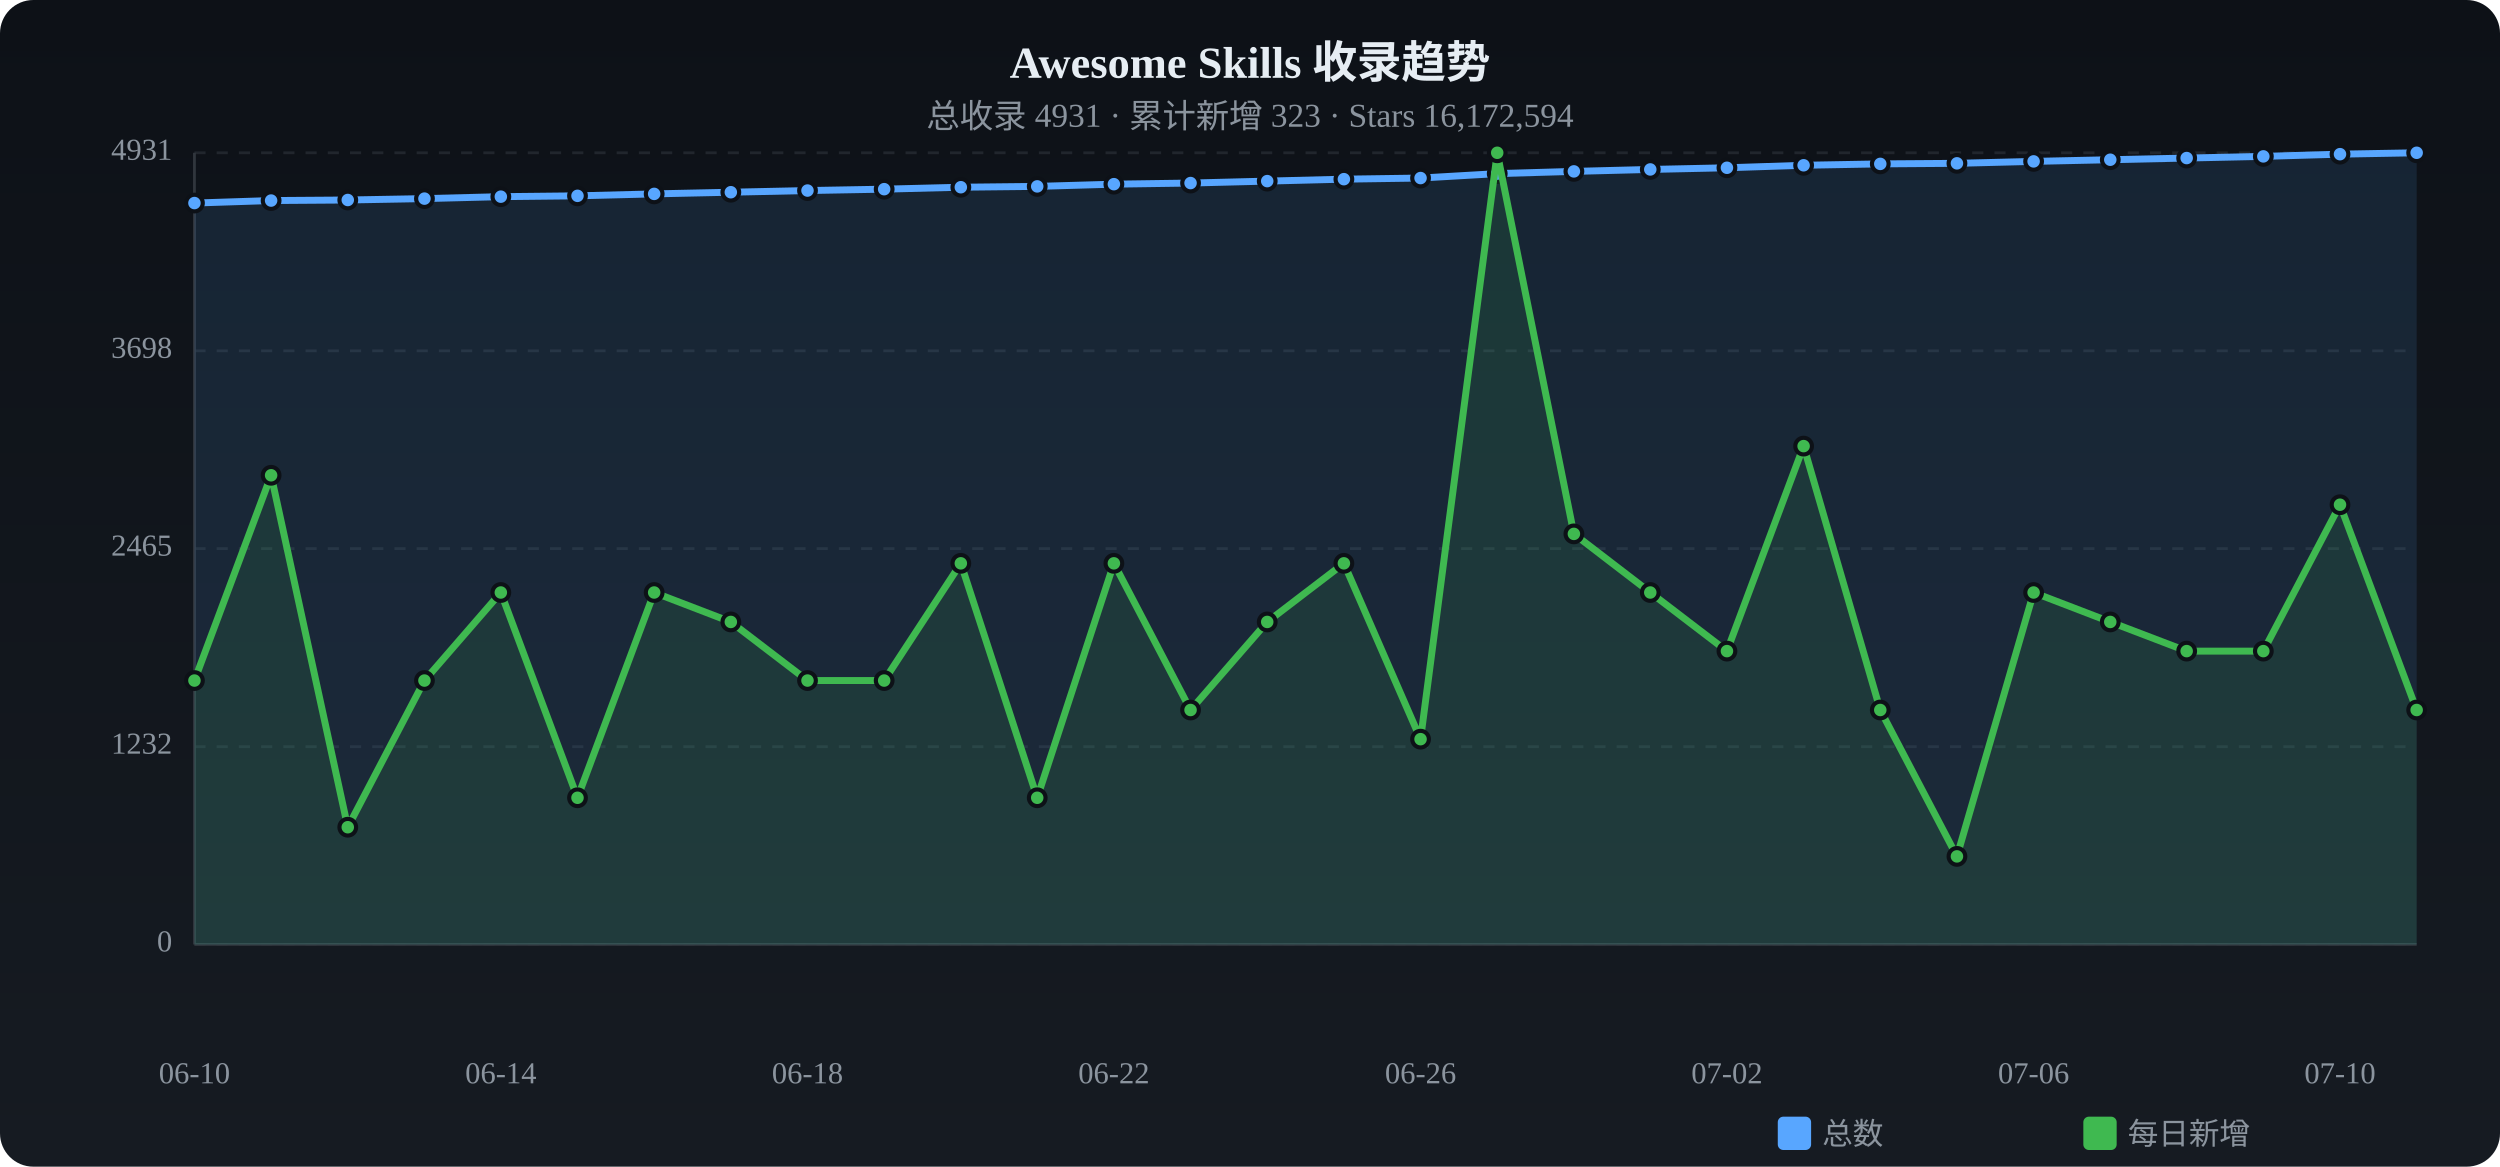
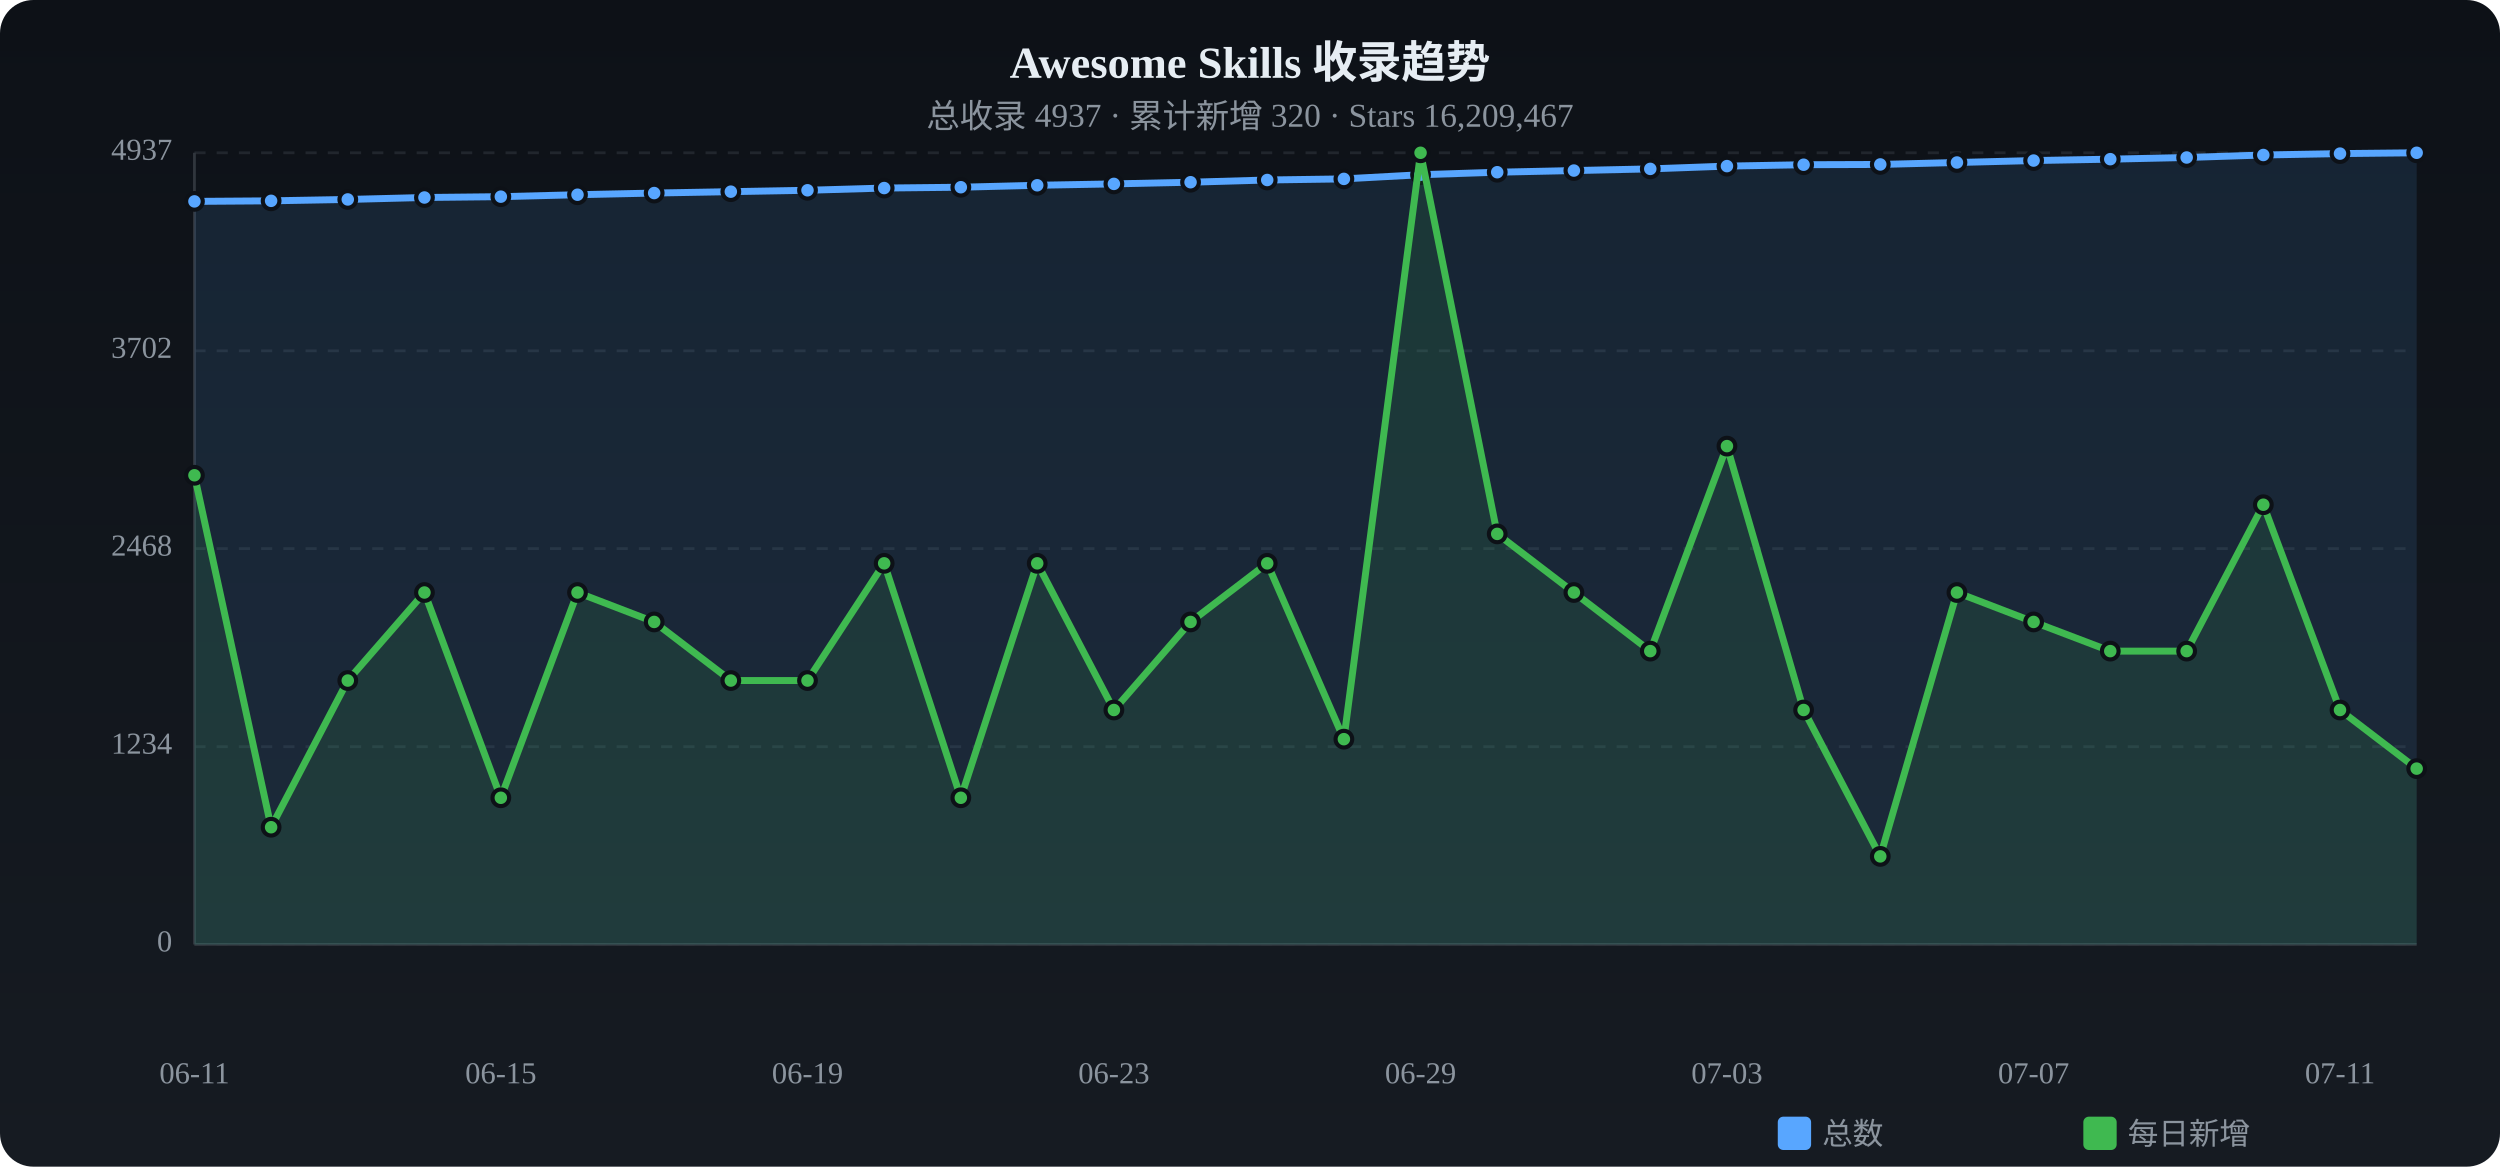
<svg xmlns="http://www.w3.org/2000/svg" viewBox="0 0 900 420" width="900" height="420">
  <defs>
    <linearGradient id="tbg" x1="0%" y1="0%" x2="0%" y2="100%">
      <stop offset="0%" stop-color="#0d1117" />
      <stop offset="100%" stop-color="#161b22" />
    </linearGradient>
  </defs>
  <rect width="900" height="420" rx="12" fill="url(#tbg)" />
  <text x="450.0" y="28" text-anchor="middle" fill="#e6edf3" font-size="16" font-weight="bold">Awesome Skills 收录趋势</text>
-   <text x="450.0" y="46" text-anchor="middle" fill="#8b949e" font-size="12">总收录 4931 · 累计新增 323 · Stars 16,172,594</text>
+   <text x="450.0" y="46" text-anchor="middle" fill="#8b949e" font-size="12">总收录 4937 · 累计新增 320 · Stars 16,209,467</text>
  <text x="62" y="340.0" text-anchor="end" fill="#8b949e" font-size="11" dominant-baseline="middle">0</text>
  <line x1="70" y1="340.0" x2="870" y2="340.0" stroke="#21262d" stroke-dasharray="4 4" />
-   <text x="62" y="268.8" text-anchor="end" fill="#8b949e" font-size="11" dominant-baseline="middle">1232</text>
+   <text x="62" y="268.8" text-anchor="end" fill="#8b949e" font-size="11" dominant-baseline="middle">1234</text>
  <line x1="70" y1="268.8" x2="870" y2="268.8" stroke="#21262d" stroke-dasharray="4 4" />
-   <text x="62" y="197.5" text-anchor="end" fill="#8b949e" font-size="11" dominant-baseline="middle">2465</text>
+   <text x="62" y="197.5" text-anchor="end" fill="#8b949e" font-size="11" dominant-baseline="middle">2468</text>
  <line x1="70" y1="197.5" x2="870" y2="197.5" stroke="#21262d" stroke-dasharray="4 4" />
-   <text x="62" y="126.3" text-anchor="end" fill="#8b949e" font-size="11" dominant-baseline="middle">3698</text>
+   <text x="62" y="126.3" text-anchor="end" fill="#8b949e" font-size="11" dominant-baseline="middle">3702</text>
  <line x1="70" y1="126.3" x2="870" y2="126.3" stroke="#21262d" stroke-dasharray="4 4" />
-   <text x="62" y="55.0" text-anchor="end" fill="#8b949e" font-size="11" dominant-baseline="middle">4931</text>
+   <text x="62" y="55.0" text-anchor="end" fill="#8b949e" font-size="11" dominant-baseline="middle">4937</text>
  <line x1="70" y1="55.0" x2="870" y2="55.0" stroke="#21262d" stroke-dasharray="4 4" />
  <line x1="70" y1="55" x2="70" y2="340" stroke="#30363d" />
  <line x1="70" y1="340" x2="870" y2="340" stroke="#30363d" />
-   <path d="M70.0,73.1 L97.6,72.2 L125.2,72.0 L152.8,71.5 L180.3,70.8 L207.9,70.5 L235.5,69.8 L263.1,69.2 L290.7,68.6 L318.3,68.1 L345.9,67.4 L373.4,67.1 L401.0,66.3 L428.6,65.9 L456.2,65.2 L483.8,64.5 L511.4,64.1 L539.0,62.5 L566.6,61.7 L594.1,61.0 L621.7,60.4 L649.3,59.5 L676.9,59.0 L704.5,58.8 L732.1,58.1 L759.7,57.5 L787.2,56.9 L814.8,56.3 L842.4,55.5 L870.0,55.0 L870.0,340 L70.0,340 Z" fill="#58a6ff" opacity="0.12" />
-   <polyline points="70.0,73.1 97.6,72.2 125.2,72.0 152.8,71.5 180.3,70.8 207.9,70.5 235.5,69.8 263.1,69.2 290.7,68.6 318.3,68.1 345.9,67.4 373.4,67.1 401.0,66.3 428.6,65.9 456.2,65.2 483.8,64.5 511.4,64.1 539.0,62.5 566.6,61.7 594.1,61.0 621.7,60.4 649.3,59.5 676.9,59.0 704.5,58.8 732.1,58.1 759.7,57.5 787.2,56.9 814.8,56.3 842.4,55.5 870.0,55.0" fill="none" stroke="#58a6ff" stroke-width="2.5" stroke-linecap="round" stroke-linejoin="round" />
-   <circle cx="70.0" cy="73.1" r="3" fill="#58a6ff" stroke="#0d1117" stroke-width="1.5" />
-   <circle cx="97.6" cy="72.2" r="3" fill="#58a6ff" stroke="#0d1117" stroke-width="1.5" />
-   <circle cx="125.2" cy="72.0" r="3" fill="#58a6ff" stroke="#0d1117" stroke-width="1.5" />
-   <circle cx="152.8" cy="71.5" r="3" fill="#58a6ff" stroke="#0d1117" stroke-width="1.5" />
+   <path d="M70.0,72.5 L97.6,72.3 L125.2,71.8 L152.8,71.1 L180.3,70.8 L207.9,70.1 L235.5,69.5 L263.1,69.0 L290.7,68.5 L318.3,67.7 L345.9,67.4 L373.4,66.7 L401.0,66.2 L428.6,65.6 L456.2,64.8 L483.8,64.4 L511.4,62.9 L539.0,62.0 L566.6,61.4 L594.1,60.8 L621.7,59.8 L649.3,59.3 L676.9,59.2 L704.5,58.5 L732.1,57.8 L759.7,57.3 L787.2,56.7 L814.8,55.8 L842.4,55.3 L870.0,55.0 L870.0,340 L70.0,340 Z" fill="#58a6ff" opacity="0.12" />
+   <polyline points="70.0,72.5 97.6,72.3 125.2,71.8 152.8,71.1 180.3,70.8 207.9,70.1 235.5,69.5 263.1,69.0 290.7,68.5 318.3,67.7 345.9,67.4 373.4,66.7 401.0,66.2 428.6,65.6 456.2,64.8 483.8,64.4 511.4,62.9 539.0,62.0 566.6,61.4 594.1,60.8 621.7,59.8 649.3,59.3 676.9,59.2 704.5,58.5 732.1,57.8 759.7,57.3 787.2,56.7 814.8,55.8 842.4,55.3 870.0,55.0" fill="none" stroke="#58a6ff" stroke-width="2.5" stroke-linecap="round" stroke-linejoin="round" />
+   <circle cx="70.0" cy="72.5" r="3" fill="#58a6ff" stroke="#0d1117" stroke-width="1.5" />
+   <circle cx="97.6" cy="72.3" r="3" fill="#58a6ff" stroke="#0d1117" stroke-width="1.5" />
+   <circle cx="125.2" cy="71.8" r="3" fill="#58a6ff" stroke="#0d1117" stroke-width="1.5" />
+   <circle cx="152.8" cy="71.1" r="3" fill="#58a6ff" stroke="#0d1117" stroke-width="1.5" />
  <circle cx="180.3" cy="70.8" r="3" fill="#58a6ff" stroke="#0d1117" stroke-width="1.5" />
-   <circle cx="207.9" cy="70.5" r="3" fill="#58a6ff" stroke="#0d1117" stroke-width="1.5" />
-   <circle cx="235.5" cy="69.8" r="3" fill="#58a6ff" stroke="#0d1117" stroke-width="1.5" />
-   <circle cx="263.1" cy="69.2" r="3" fill="#58a6ff" stroke="#0d1117" stroke-width="1.5" />
-   <circle cx="290.7" cy="68.6" r="3" fill="#58a6ff" stroke="#0d1117" stroke-width="1.5" />
-   <circle cx="318.3" cy="68.1" r="3" fill="#58a6ff" stroke="#0d1117" stroke-width="1.5" />
+   <circle cx="207.9" cy="70.1" r="3" fill="#58a6ff" stroke="#0d1117" stroke-width="1.5" />
+   <circle cx="235.5" cy="69.5" r="3" fill="#58a6ff" stroke="#0d1117" stroke-width="1.5" />
+   <circle cx="263.1" cy="69.0" r="3" fill="#58a6ff" stroke="#0d1117" stroke-width="1.5" />
+   <circle cx="290.7" cy="68.5" r="3" fill="#58a6ff" stroke="#0d1117" stroke-width="1.5" />
+   <circle cx="318.3" cy="67.7" r="3" fill="#58a6ff" stroke="#0d1117" stroke-width="1.5" />
  <circle cx="345.9" cy="67.4" r="3" fill="#58a6ff" stroke="#0d1117" stroke-width="1.5" />
-   <circle cx="373.4" cy="67.1" r="3" fill="#58a6ff" stroke="#0d1117" stroke-width="1.5" />
-   <circle cx="401.0" cy="66.3" r="3" fill="#58a6ff" stroke="#0d1117" stroke-width="1.5" />
-   <circle cx="428.6" cy="65.9" r="3" fill="#58a6ff" stroke="#0d1117" stroke-width="1.5" />
-   <circle cx="456.2" cy="65.2" r="3" fill="#58a6ff" stroke="#0d1117" stroke-width="1.5" />
-   <circle cx="483.8" cy="64.5" r="3" fill="#58a6ff" stroke="#0d1117" stroke-width="1.5" />
-   <circle cx="511.4" cy="64.1" r="3" fill="#58a6ff" stroke="#0d1117" stroke-width="1.5" />
-   <circle cx="539.0" cy="62.5" r="3" fill="#58a6ff" stroke="#0d1117" stroke-width="1.5" />
-   <circle cx="566.6" cy="61.7" r="3" fill="#58a6ff" stroke="#0d1117" stroke-width="1.5" />
-   <circle cx="594.1" cy="61.0" r="3" fill="#58a6ff" stroke="#0d1117" stroke-width="1.5" />
-   <circle cx="621.7" cy="60.4" r="3" fill="#58a6ff" stroke="#0d1117" stroke-width="1.5" />
-   <circle cx="649.3" cy="59.5" r="3" fill="#58a6ff" stroke="#0d1117" stroke-width="1.5" />
-   <circle cx="676.9" cy="59.0" r="3" fill="#58a6ff" stroke="#0d1117" stroke-width="1.5" />
-   <circle cx="704.5" cy="58.8" r="3" fill="#58a6ff" stroke="#0d1117" stroke-width="1.5" />
-   <circle cx="732.1" cy="58.1" r="3" fill="#58a6ff" stroke="#0d1117" stroke-width="1.5" />
-   <circle cx="759.7" cy="57.5" r="3" fill="#58a6ff" stroke="#0d1117" stroke-width="1.5" />
-   <circle cx="787.2" cy="56.9" r="3" fill="#58a6ff" stroke="#0d1117" stroke-width="1.5" />
-   <circle cx="814.8" cy="56.3" r="3" fill="#58a6ff" stroke="#0d1117" stroke-width="1.5" />
-   <circle cx="842.4" cy="55.5" r="3" fill="#58a6ff" stroke="#0d1117" stroke-width="1.5" />
+   <circle cx="373.4" cy="66.7" r="3" fill="#58a6ff" stroke="#0d1117" stroke-width="1.5" />
+   <circle cx="401.0" cy="66.2" r="3" fill="#58a6ff" stroke="#0d1117" stroke-width="1.5" />
+   <circle cx="428.6" cy="65.6" r="3" fill="#58a6ff" stroke="#0d1117" stroke-width="1.5" />
+   <circle cx="456.2" cy="64.8" r="3" fill="#58a6ff" stroke="#0d1117" stroke-width="1.5" />
+   <circle cx="483.8" cy="64.4" r="3" fill="#58a6ff" stroke="#0d1117" stroke-width="1.5" />
+   <circle cx="511.4" cy="62.9" r="3" fill="#58a6ff" stroke="#0d1117" stroke-width="1.5" />
+   <circle cx="539.0" cy="62.0" r="3" fill="#58a6ff" stroke="#0d1117" stroke-width="1.5" />
+   <circle cx="566.6" cy="61.4" r="3" fill="#58a6ff" stroke="#0d1117" stroke-width="1.5" />
+   <circle cx="594.1" cy="60.8" r="3" fill="#58a6ff" stroke="#0d1117" stroke-width="1.5" />
+   <circle cx="621.7" cy="59.8" r="3" fill="#58a6ff" stroke="#0d1117" stroke-width="1.5" />
+   <circle cx="649.3" cy="59.3" r="3" fill="#58a6ff" stroke="#0d1117" stroke-width="1.5" />
+   <circle cx="676.9" cy="59.2" r="3" fill="#58a6ff" stroke="#0d1117" stroke-width="1.5" />
+   <circle cx="704.5" cy="58.5" r="3" fill="#58a6ff" stroke="#0d1117" stroke-width="1.5" />
+   <circle cx="732.1" cy="57.8" r="3" fill="#58a6ff" stroke="#0d1117" stroke-width="1.5" />
+   <circle cx="759.7" cy="57.3" r="3" fill="#58a6ff" stroke="#0d1117" stroke-width="1.5" />
+   <circle cx="787.2" cy="56.7" r="3" fill="#58a6ff" stroke="#0d1117" stroke-width="1.5" />
+   <circle cx="814.8" cy="55.8" r="3" fill="#58a6ff" stroke="#0d1117" stroke-width="1.5" />
+   <circle cx="842.4" cy="55.3" r="3" fill="#58a6ff" stroke="#0d1117" stroke-width="1.5" />
  <circle cx="870.0" cy="55.0" r="3" fill="#58a6ff" stroke="#0d1117" stroke-width="1.5" />
-   <path d="M70.0,245.0 L97.6,171.1 L125.2,297.8 L152.8,245.0 L180.3,213.3 L207.9,287.2 L235.5,213.3 L263.1,223.9 L290.7,245.0 L318.3,245.0 L345.9,202.8 L373.4,287.2 L401.0,202.8 L428.6,255.6 L456.2,223.9 L483.8,202.8 L511.4,266.1 L539.0,55.0 L566.6,192.2 L594.1,213.3 L621.7,234.4 L649.3,160.6 L676.9,255.6 L704.5,308.3 L732.1,213.3 L759.7,223.9 L787.2,234.4 L814.8,234.4 L842.4,181.7 L870.0,255.6 L870.0,340 L70.0,340 Z" fill="#3fb950" opacity="0.12" />
-   <polyline points="70.0,245.0 97.6,171.1 125.2,297.8 152.8,245.0 180.3,213.3 207.9,287.2 235.5,213.3 263.1,223.9 290.7,245.0 318.3,245.0 345.9,202.8 373.4,287.2 401.0,202.8 428.6,255.6 456.2,223.9 483.8,202.8 511.4,266.1 539.0,55.0 566.6,192.2 594.1,213.3 621.7,234.4 649.3,160.6 676.9,255.6 704.5,308.3 732.1,213.3 759.7,223.9 787.2,234.4 814.8,234.4 842.4,181.7 870.0,255.6" fill="none" stroke="#3fb950" stroke-width="2.5" stroke-linecap="round" stroke-linejoin="round" />
-   <circle cx="70.0" cy="245.0" r="3" fill="#3fb950" stroke="#0d1117" stroke-width="1.5" />
-   <circle cx="97.6" cy="171.1" r="3" fill="#3fb950" stroke="#0d1117" stroke-width="1.5" />
-   <circle cx="125.2" cy="297.8" r="3" fill="#3fb950" stroke="#0d1117" stroke-width="1.5" />
-   <circle cx="152.8" cy="245.0" r="3" fill="#3fb950" stroke="#0d1117" stroke-width="1.5" />
-   <circle cx="180.3" cy="213.3" r="3" fill="#3fb950" stroke="#0d1117" stroke-width="1.5" />
-   <circle cx="207.9" cy="287.2" r="3" fill="#3fb950" stroke="#0d1117" stroke-width="1.5" />
-   <circle cx="235.5" cy="213.3" r="3" fill="#3fb950" stroke="#0d1117" stroke-width="1.5" />
-   <circle cx="263.1" cy="223.9" r="3" fill="#3fb950" stroke="#0d1117" stroke-width="1.5" />
+   <path d="M70.0,171.1 L97.6,297.8 L125.2,245.0 L152.8,213.3 L180.3,287.2 L207.9,213.3 L235.5,223.9 L263.1,245.0 L290.7,245.0 L318.3,202.8 L345.9,287.2 L373.4,202.8 L401.0,255.6 L428.6,223.9 L456.2,202.8 L483.8,266.1 L511.4,55.0 L539.0,192.2 L566.6,213.3 L594.1,234.4 L621.7,160.6 L649.3,255.6 L676.9,308.3 L704.5,213.3 L732.1,223.9 L759.7,234.4 L787.2,234.4 L814.8,181.7 L842.4,255.6 L870.0,276.7 L870.0,340 L70.0,340 Z" fill="#3fb950" opacity="0.12" />
+   <polyline points="70.0,171.1 97.6,297.8 125.2,245.0 152.8,213.3 180.3,287.2 207.9,213.3 235.5,223.9 263.1,245.0 290.7,245.0 318.3,202.8 345.9,287.2 373.4,202.8 401.0,255.6 428.6,223.9 456.2,202.8 483.8,266.1 511.4,55.0 539.0,192.2 566.6,213.3 594.1,234.4 621.7,160.6 649.3,255.6 676.9,308.3 704.5,213.3 732.1,223.9 759.7,234.4 787.2,234.4 814.8,181.7 842.4,255.6 870.0,276.7" fill="none" stroke="#3fb950" stroke-width="2.5" stroke-linecap="round" stroke-linejoin="round" />
+   <circle cx="70.0" cy="171.1" r="3" fill="#3fb950" stroke="#0d1117" stroke-width="1.5" />
+   <circle cx="97.6" cy="297.8" r="3" fill="#3fb950" stroke="#0d1117" stroke-width="1.5" />
+   <circle cx="125.2" cy="245.0" r="3" fill="#3fb950" stroke="#0d1117" stroke-width="1.5" />
+   <circle cx="152.8" cy="213.3" r="3" fill="#3fb950" stroke="#0d1117" stroke-width="1.5" />
+   <circle cx="180.3" cy="287.2" r="3" fill="#3fb950" stroke="#0d1117" stroke-width="1.5" />
+   <circle cx="207.9" cy="213.3" r="3" fill="#3fb950" stroke="#0d1117" stroke-width="1.5" />
+   <circle cx="235.5" cy="223.9" r="3" fill="#3fb950" stroke="#0d1117" stroke-width="1.5" />
+   <circle cx="263.1" cy="245.0" r="3" fill="#3fb950" stroke="#0d1117" stroke-width="1.5" />
  <circle cx="290.7" cy="245.0" r="3" fill="#3fb950" stroke="#0d1117" stroke-width="1.5" />
-   <circle cx="318.3" cy="245.0" r="3" fill="#3fb950" stroke="#0d1117" stroke-width="1.5" />
-   <circle cx="345.9" cy="202.8" r="3" fill="#3fb950" stroke="#0d1117" stroke-width="1.5" />
-   <circle cx="373.4" cy="287.2" r="3" fill="#3fb950" stroke="#0d1117" stroke-width="1.5" />
-   <circle cx="401.0" cy="202.8" r="3" fill="#3fb950" stroke="#0d1117" stroke-width="1.5" />
-   <circle cx="428.6" cy="255.6" r="3" fill="#3fb950" stroke="#0d1117" stroke-width="1.5" />
-   <circle cx="456.2" cy="223.9" r="3" fill="#3fb950" stroke="#0d1117" stroke-width="1.5" />
-   <circle cx="483.8" cy="202.8" r="3" fill="#3fb950" stroke="#0d1117" stroke-width="1.5" />
-   <circle cx="511.4" cy="266.1" r="3" fill="#3fb950" stroke="#0d1117" stroke-width="1.5" />
-   <circle cx="539.0" cy="55.0" r="3" fill="#3fb950" stroke="#0d1117" stroke-width="1.5" />
-   <circle cx="566.6" cy="192.2" r="3" fill="#3fb950" stroke="#0d1117" stroke-width="1.5" />
-   <circle cx="594.1" cy="213.3" r="3" fill="#3fb950" stroke="#0d1117" stroke-width="1.5" />
-   <circle cx="621.7" cy="234.4" r="3" fill="#3fb950" stroke="#0d1117" stroke-width="1.5" />
-   <circle cx="649.3" cy="160.6" r="3" fill="#3fb950" stroke="#0d1117" stroke-width="1.5" />
-   <circle cx="676.9" cy="255.6" r="3" fill="#3fb950" stroke="#0d1117" stroke-width="1.5" />
-   <circle cx="704.5" cy="308.3" r="3" fill="#3fb950" stroke="#0d1117" stroke-width="1.5" />
-   <circle cx="732.1" cy="213.3" r="3" fill="#3fb950" stroke="#0d1117" stroke-width="1.5" />
-   <circle cx="759.7" cy="223.9" r="3" fill="#3fb950" stroke="#0d1117" stroke-width="1.5" />
+   <circle cx="318.3" cy="202.8" r="3" fill="#3fb950" stroke="#0d1117" stroke-width="1.5" />
+   <circle cx="345.9" cy="287.2" r="3" fill="#3fb950" stroke="#0d1117" stroke-width="1.5" />
+   <circle cx="373.4" cy="202.8" r="3" fill="#3fb950" stroke="#0d1117" stroke-width="1.5" />
+   <circle cx="401.0" cy="255.6" r="3" fill="#3fb950" stroke="#0d1117" stroke-width="1.5" />
+   <circle cx="428.6" cy="223.9" r="3" fill="#3fb950" stroke="#0d1117" stroke-width="1.5" />
+   <circle cx="456.2" cy="202.8" r="3" fill="#3fb950" stroke="#0d1117" stroke-width="1.5" />
+   <circle cx="483.8" cy="266.1" r="3" fill="#3fb950" stroke="#0d1117" stroke-width="1.5" />
+   <circle cx="511.4" cy="55.0" r="3" fill="#3fb950" stroke="#0d1117" stroke-width="1.5" />
+   <circle cx="539.0" cy="192.2" r="3" fill="#3fb950" stroke="#0d1117" stroke-width="1.5" />
+   <circle cx="566.6" cy="213.3" r="3" fill="#3fb950" stroke="#0d1117" stroke-width="1.5" />
+   <circle cx="594.1" cy="234.4" r="3" fill="#3fb950" stroke="#0d1117" stroke-width="1.5" />
+   <circle cx="621.7" cy="160.6" r="3" fill="#3fb950" stroke="#0d1117" stroke-width="1.5" />
+   <circle cx="649.3" cy="255.6" r="3" fill="#3fb950" stroke="#0d1117" stroke-width="1.5" />
+   <circle cx="676.9" cy="308.3" r="3" fill="#3fb950" stroke="#0d1117" stroke-width="1.5" />
+   <circle cx="704.5" cy="213.3" r="3" fill="#3fb950" stroke="#0d1117" stroke-width="1.5" />
+   <circle cx="732.1" cy="223.9" r="3" fill="#3fb950" stroke="#0d1117" stroke-width="1.5" />
+   <circle cx="759.7" cy="234.4" r="3" fill="#3fb950" stroke="#0d1117" stroke-width="1.5" />
  <circle cx="787.2" cy="234.4" r="3" fill="#3fb950" stroke="#0d1117" stroke-width="1.5" />
-   <circle cx="814.8" cy="234.4" r="3" fill="#3fb950" stroke="#0d1117" stroke-width="1.5" />
-   <circle cx="842.4" cy="181.7" r="3" fill="#3fb950" stroke="#0d1117" stroke-width="1.5" />
-   <circle cx="870.0" cy="255.6" r="3" fill="#3fb950" stroke="#0d1117" stroke-width="1.5" />
-   <text x="70.0" y="390" text-anchor="middle" fill="#8b949e" font-size="11">06-10</text>
-   <text x="180.3" y="390" text-anchor="middle" fill="#8b949e" font-size="11">06-14</text>
-   <text x="290.7" y="390" text-anchor="middle" fill="#8b949e" font-size="11">06-18</text>
-   <text x="401.0" y="390" text-anchor="middle" fill="#8b949e" font-size="11">06-22</text>
-   <text x="511.4" y="390" text-anchor="middle" fill="#8b949e" font-size="11">06-26</text>
-   <text x="621.7" y="390" text-anchor="middle" fill="#8b949e" font-size="11">07-02</text>
-   <text x="732.1" y="390" text-anchor="middle" fill="#8b949e" font-size="11">07-06</text>
-   <text x="842.4" y="390" text-anchor="middle" fill="#8b949e" font-size="11">07-10</text>
+   <circle cx="814.8" cy="181.7" r="3" fill="#3fb950" stroke="#0d1117" stroke-width="1.5" />
+   <circle cx="842.4" cy="255.6" r="3" fill="#3fb950" stroke="#0d1117" stroke-width="1.5" />
+   <circle cx="870.0" cy="276.7" r="3" fill="#3fb950" stroke="#0d1117" stroke-width="1.5" />
+   <text x="70.0" y="390" text-anchor="middle" fill="#8b949e" font-size="11">06-11</text>
+   <text x="180.3" y="390" text-anchor="middle" fill="#8b949e" font-size="11">06-15</text>
+   <text x="290.7" y="390" text-anchor="middle" fill="#8b949e" font-size="11">06-19</text>
+   <text x="401.0" y="390" text-anchor="middle" fill="#8b949e" font-size="11">06-23</text>
+   <text x="511.4" y="390" text-anchor="middle" fill="#8b949e" font-size="11">06-29</text>
+   <text x="621.7" y="390" text-anchor="middle" fill="#8b949e" font-size="11">07-03</text>
+   <text x="732.1" y="390" text-anchor="middle" fill="#8b949e" font-size="11">07-07</text>
+   <text x="842.4" y="390" text-anchor="middle" fill="#8b949e" font-size="11">07-11</text>
  <rect x="640" y="402" width="12" height="12" rx="2" fill="#58a6ff" />
  <text x="656" y="412" fill="#8b949e" font-size="11">总数</text>
  <rect x="750" y="402" width="12" height="12" rx="2" fill="#3fb950" />
  <text x="766" y="412" fill="#8b949e" font-size="11">每日新增</text>
</svg>
